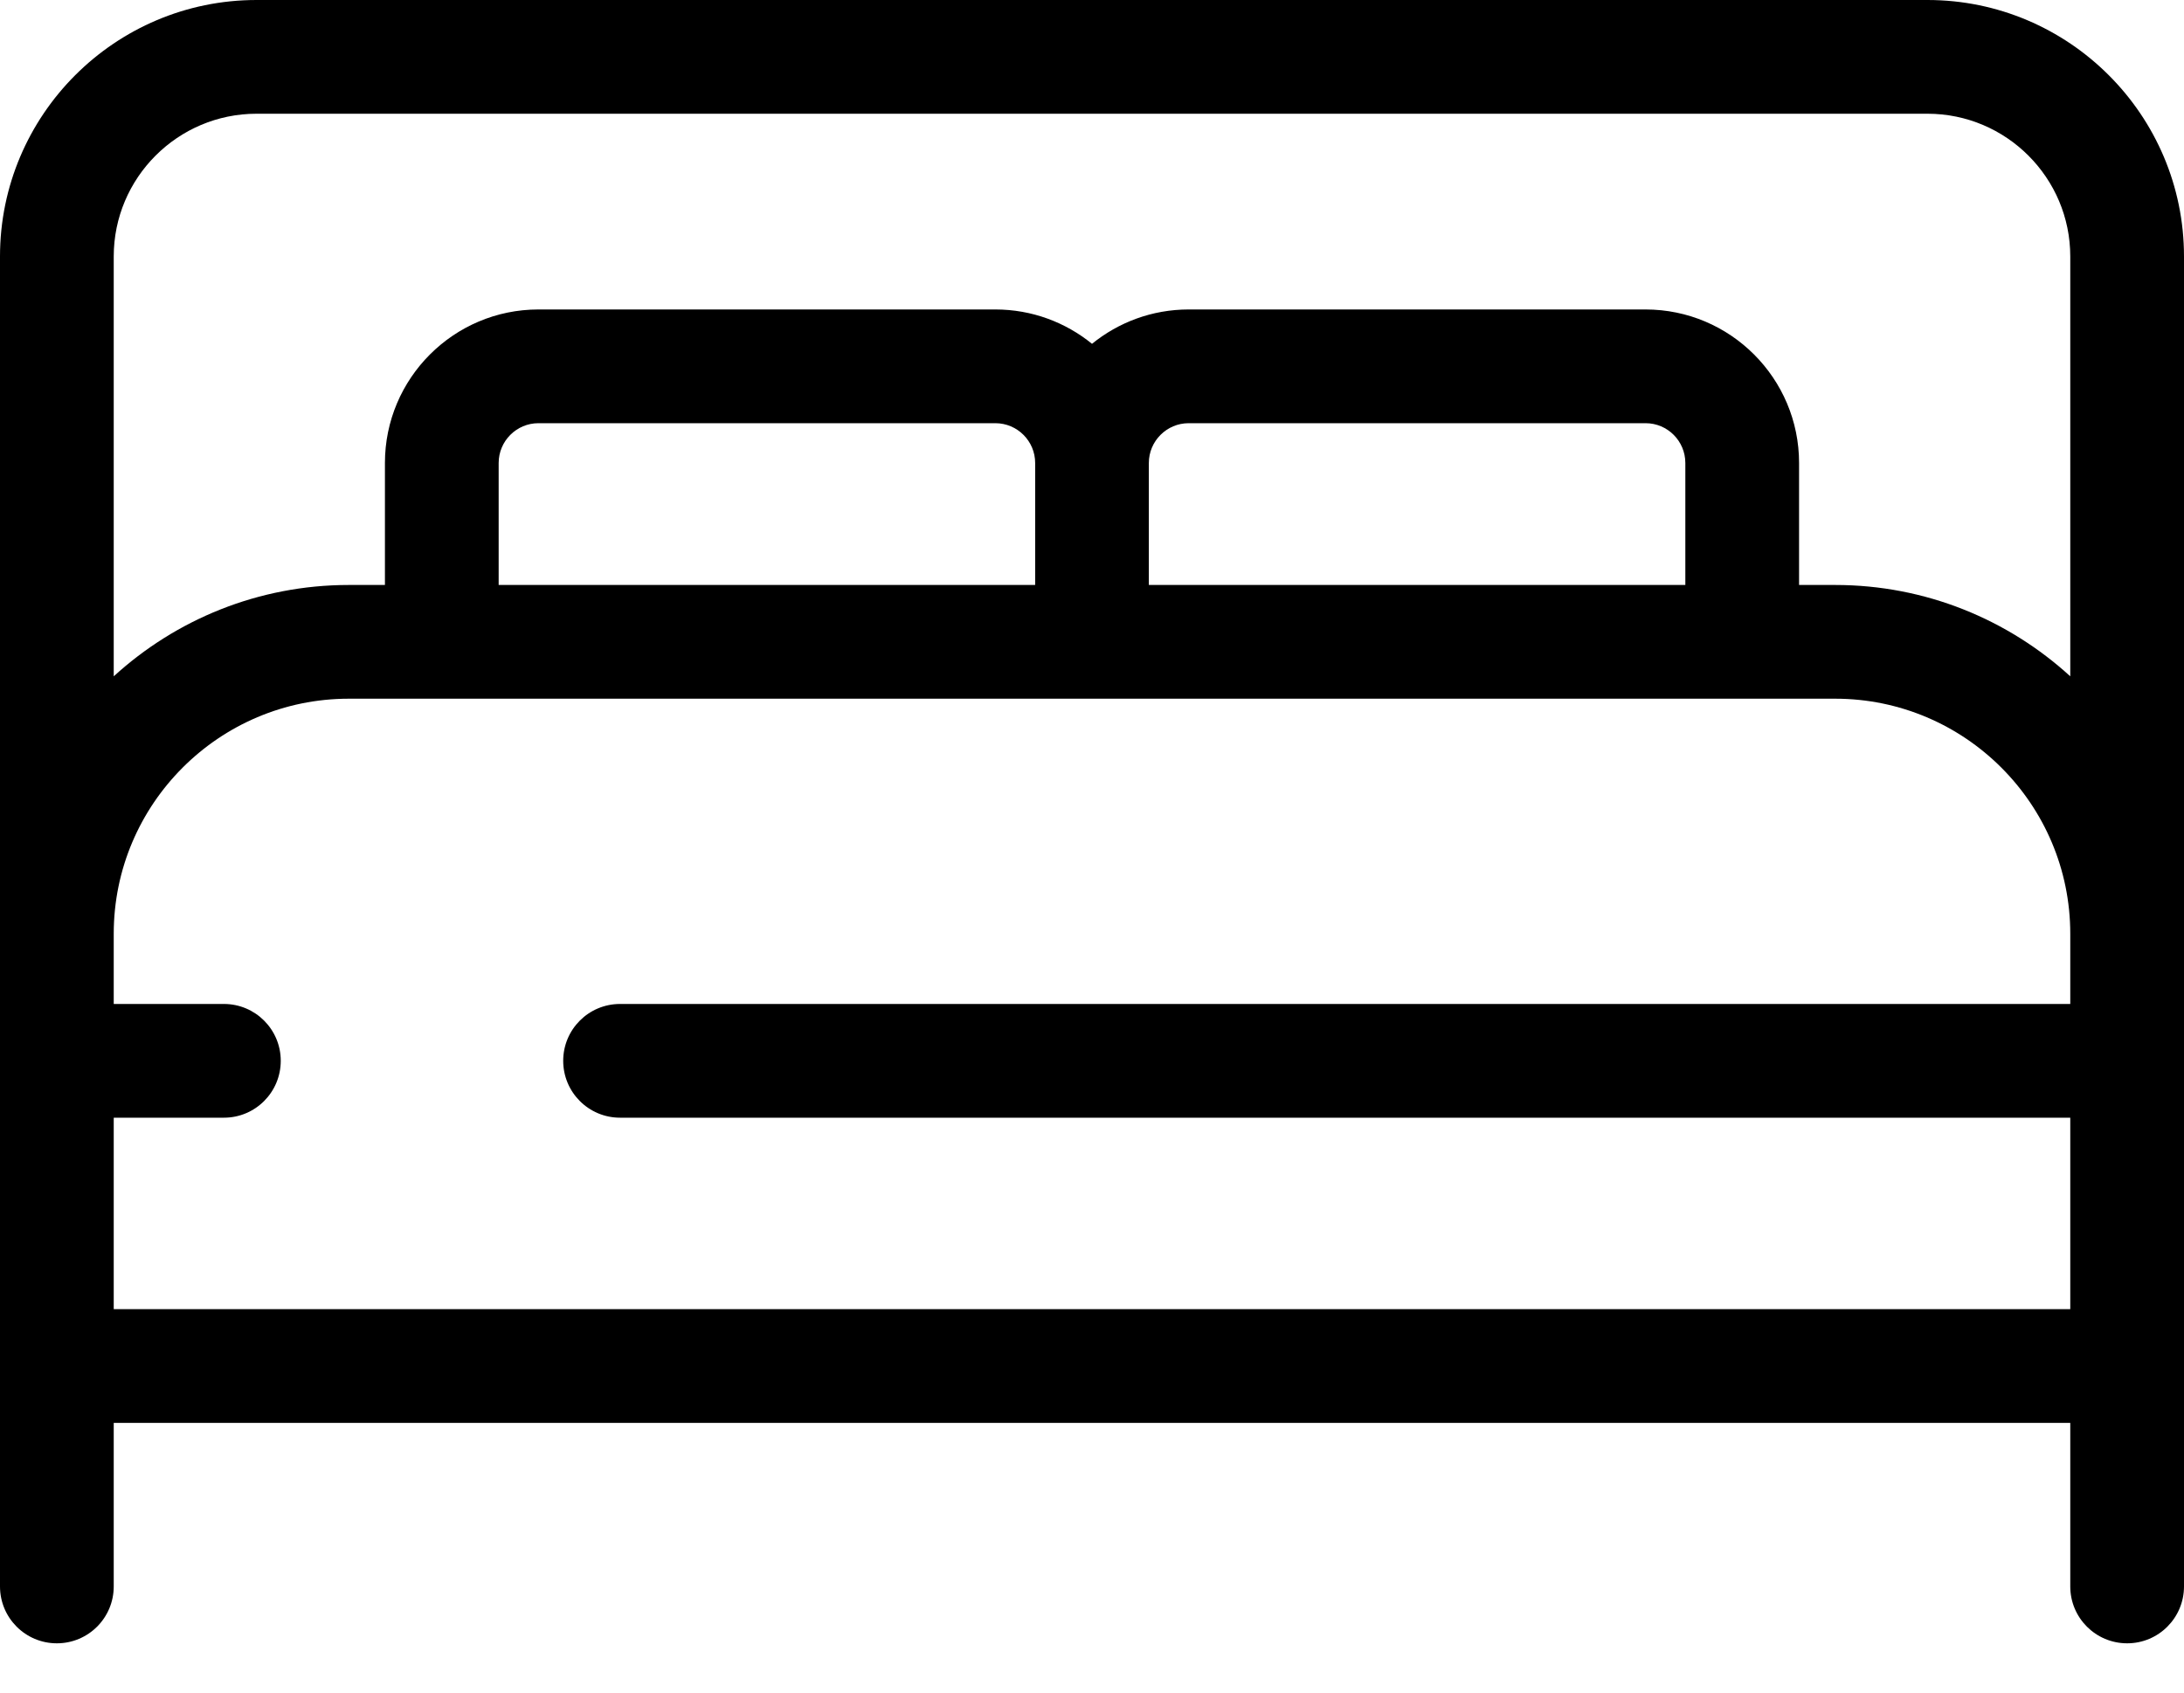
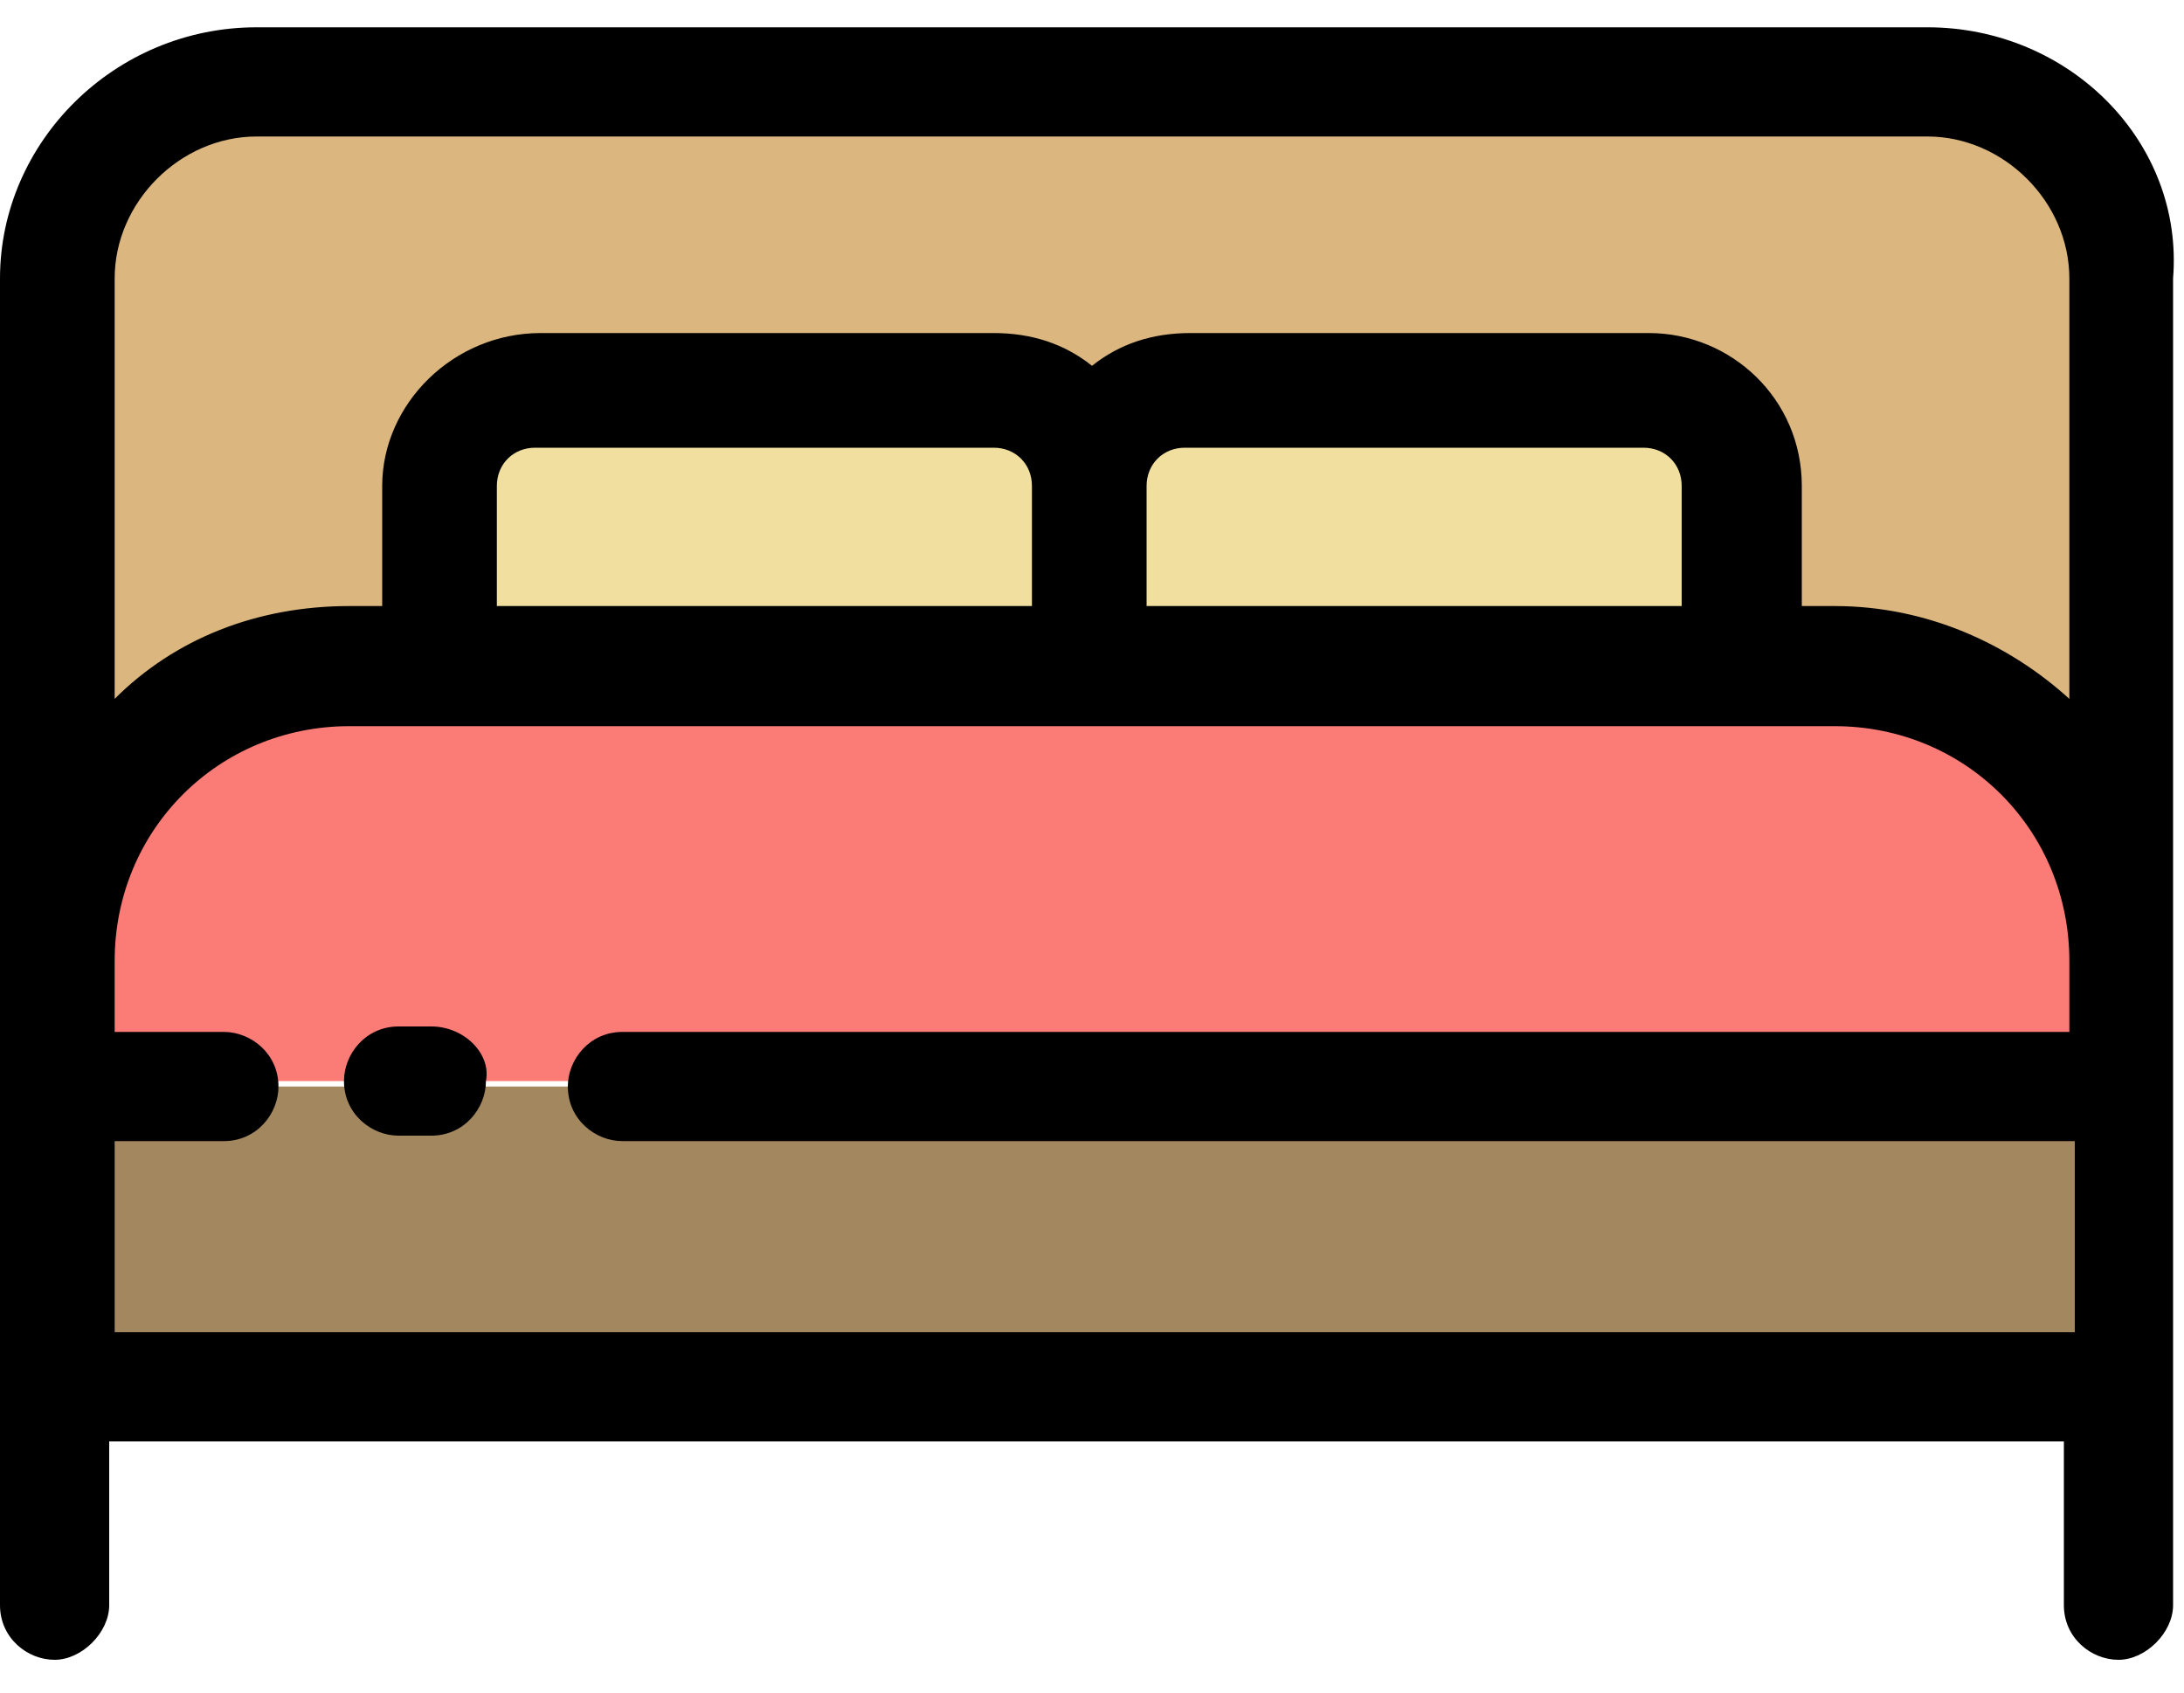
- <svg xmlns="http://www.w3.org/2000/svg" width="40" height="31" viewBox="0 0 40 31" fill="none">
-   <path d="M35.302 0H4.698C2.107 0 0 2.107 0 4.697V19.429V25.02V29.056C0 29.632 0.466 30.098 1.041 30.098C1.617 30.098 2.083 29.632 2.083 29.056V26.061H37.917V29.056C37.917 29.632 38.383 30.098 38.959 30.098C39.534 30.098 40 29.632 40 29.056V25.02V19.429V4.697C40 2.107 37.892 0 35.302 0ZM4.698 2.083H35.302C36.744 2.083 37.917 3.256 37.917 4.697V12.387C36.781 11.349 35.269 10.714 33.612 10.714H32.95V8.48C32.95 6.929 31.689 5.668 30.138 5.668H21.77C21.1 5.668 20.484 5.904 20 6.297C19.516 5.904 18.9 5.668 18.23 5.668H9.861C8.311 5.668 7.05 6.929 7.05 8.48V10.714H6.388C4.731 10.714 3.219 11.349 2.083 12.387V4.697C2.083 3.256 3.256 2.083 4.698 2.083ZM9.133 10.714V8.48C9.133 8.078 9.46 7.751 9.861 7.751H18.23C18.632 7.751 18.959 8.078 18.959 8.48V10.714H9.133ZM21.041 8.48C21.041 8.078 21.369 7.751 21.77 7.751H30.139C30.541 7.751 30.867 8.078 30.867 8.48V10.714H21.041V8.48ZM2.083 20.471H4.101C4.676 20.471 5.142 20.005 5.142 19.429C5.142 18.854 4.676 18.388 4.101 18.388H2.083V17.102C2.083 14.728 4.014 12.797 6.388 12.797H8.091H20H31.909H33.612C35.986 12.797 37.917 14.728 37.917 17.102V18.388H11.356C10.781 18.388 10.315 18.854 10.315 19.429C10.315 20.005 10.781 20.471 11.356 20.471H37.917V23.978H2.083V20.471Z" fill="black" />
+ <svg xmlns="http://www.w3.org/2000/svg" version="1.1" id="Layer_1" x="0px" y="0px" viewBox="0 0 40 31" style="enable-background:new 0 0 40 31;" xml:space="preserve">
+   <style type="text/css">
+ 	.st0{fill:#A3875E;}
+ 	.st1{fill:#DBB67E;}
+ 	.st2{fill:#FB7B76;}
+ 	.st3{fill:#F0DF9E;}
+ </style>
+   <g>
+     <rect x="1" y="19.9" class="st0" width="37.9" height="5.6" />
+     <path class="st1" d="M20,8.9c0-1-0.8-1.8-1.8-1.8H9.9c-1,0-1.8,0.8-1.8,1.8v3.3H6.4c-3,0-5.3,2.4-5.3,5.3V5.1c0-2,1.6-3.7,3.7-3.7   h30.6c2,0,3.7,1.6,3.7,3.7v12.4c0-3-2.4-5.3-5.3-5.3h-1.7V8.9c0-1-0.8-1.8-1.8-1.8h-8.4C20.8,7.2,20,8,20,8.9z" />
+     <path class="st2" d="M33.6,12.2c3,0,5.3,2.4,5.3,5.3v2.3H1v-2.3c0-3,2.4-5.3,5.3-5.3h1.7H20h11.9H33.6z" />
+     <g>
+       <path class="st3" d="M30.1,7.2c1,0,1.8,0.8,1.8,1.8v3.3H20V8.9c0-1,0.8-1.8,1.8-1.8H30.1L30.1,7.2z" />
+       <path class="st3" d="M18.2,7.2c1,0,1.8,0.8,1.8,1.8v3.3H8.1V8.9c0-1,0.8-1.8,1.8-1.8H18.2L18.2,7.2z" />
+     </g>
+     <path d="M35.3,0.5H4.7C2.1,0.5,0,2.6,0,5.1v14.7v5.6v4c0,0.6,0.5,1,1,1s1-0.5,1-1v-3h35.8v3c0,0.6,0.5,1,1,1s1-0.5,1-1v-4v-5.6V5.1   C40,2.6,37.9,0.5,35.3,0.5z M4.7,2.5h30.6c1.4,0,2.6,1.2,2.6,2.6v7.7c-1.1-1-2.6-1.7-4.3-1.7H33V8.9c0-1.6-1.3-2.8-2.8-2.8h-8.4   c-0.7,0-1.3,0.2-1.8,0.6c-0.5-0.4-1.1-0.6-1.8-0.6H9.9C8.3,6.1,7,7.4,7,8.9v2.2H6.4c-1.7,0-3.2,0.6-4.3,1.7V5.1   C2.1,3.7,3.3,2.5,4.7,2.5z M9.1,11.2V8.9c0-0.4,0.3-0.7,0.7-0.7h8.4c0.4,0,0.7,0.3,0.7,0.7v2.2H9.1L9.1,11.2z M21,8.9   c0-0.4,0.3-0.7,0.7-0.7h8.4c0.4,0,0.7,0.3,0.7,0.7v2.2H21V8.9L21,8.9z M2.1,20.9h2c0.6,0,1-0.5,1-1c0-0.6-0.5-1-1-1h-2v-1.3   c0-2.4,1.9-4.3,4.3-4.3h1.7H20h11.9h1.7c2.4,0,4.3,1.9,4.3,4.3v1.3H11.4c-0.6,0-1,0.5-1,1c0,0.6,0.5,1,1,1h26.6v3.5H2.1V20.9z" />
+     <path d="M7.9,18.8H7.3c-0.6,0-1,0.5-1,1c0,0.6,0.5,1,1,1h0.6c0.6,0,1-0.5,1-1C9,19.3,8.5,18.8,7.9,18.8z" />
+   </g>
</svg>
